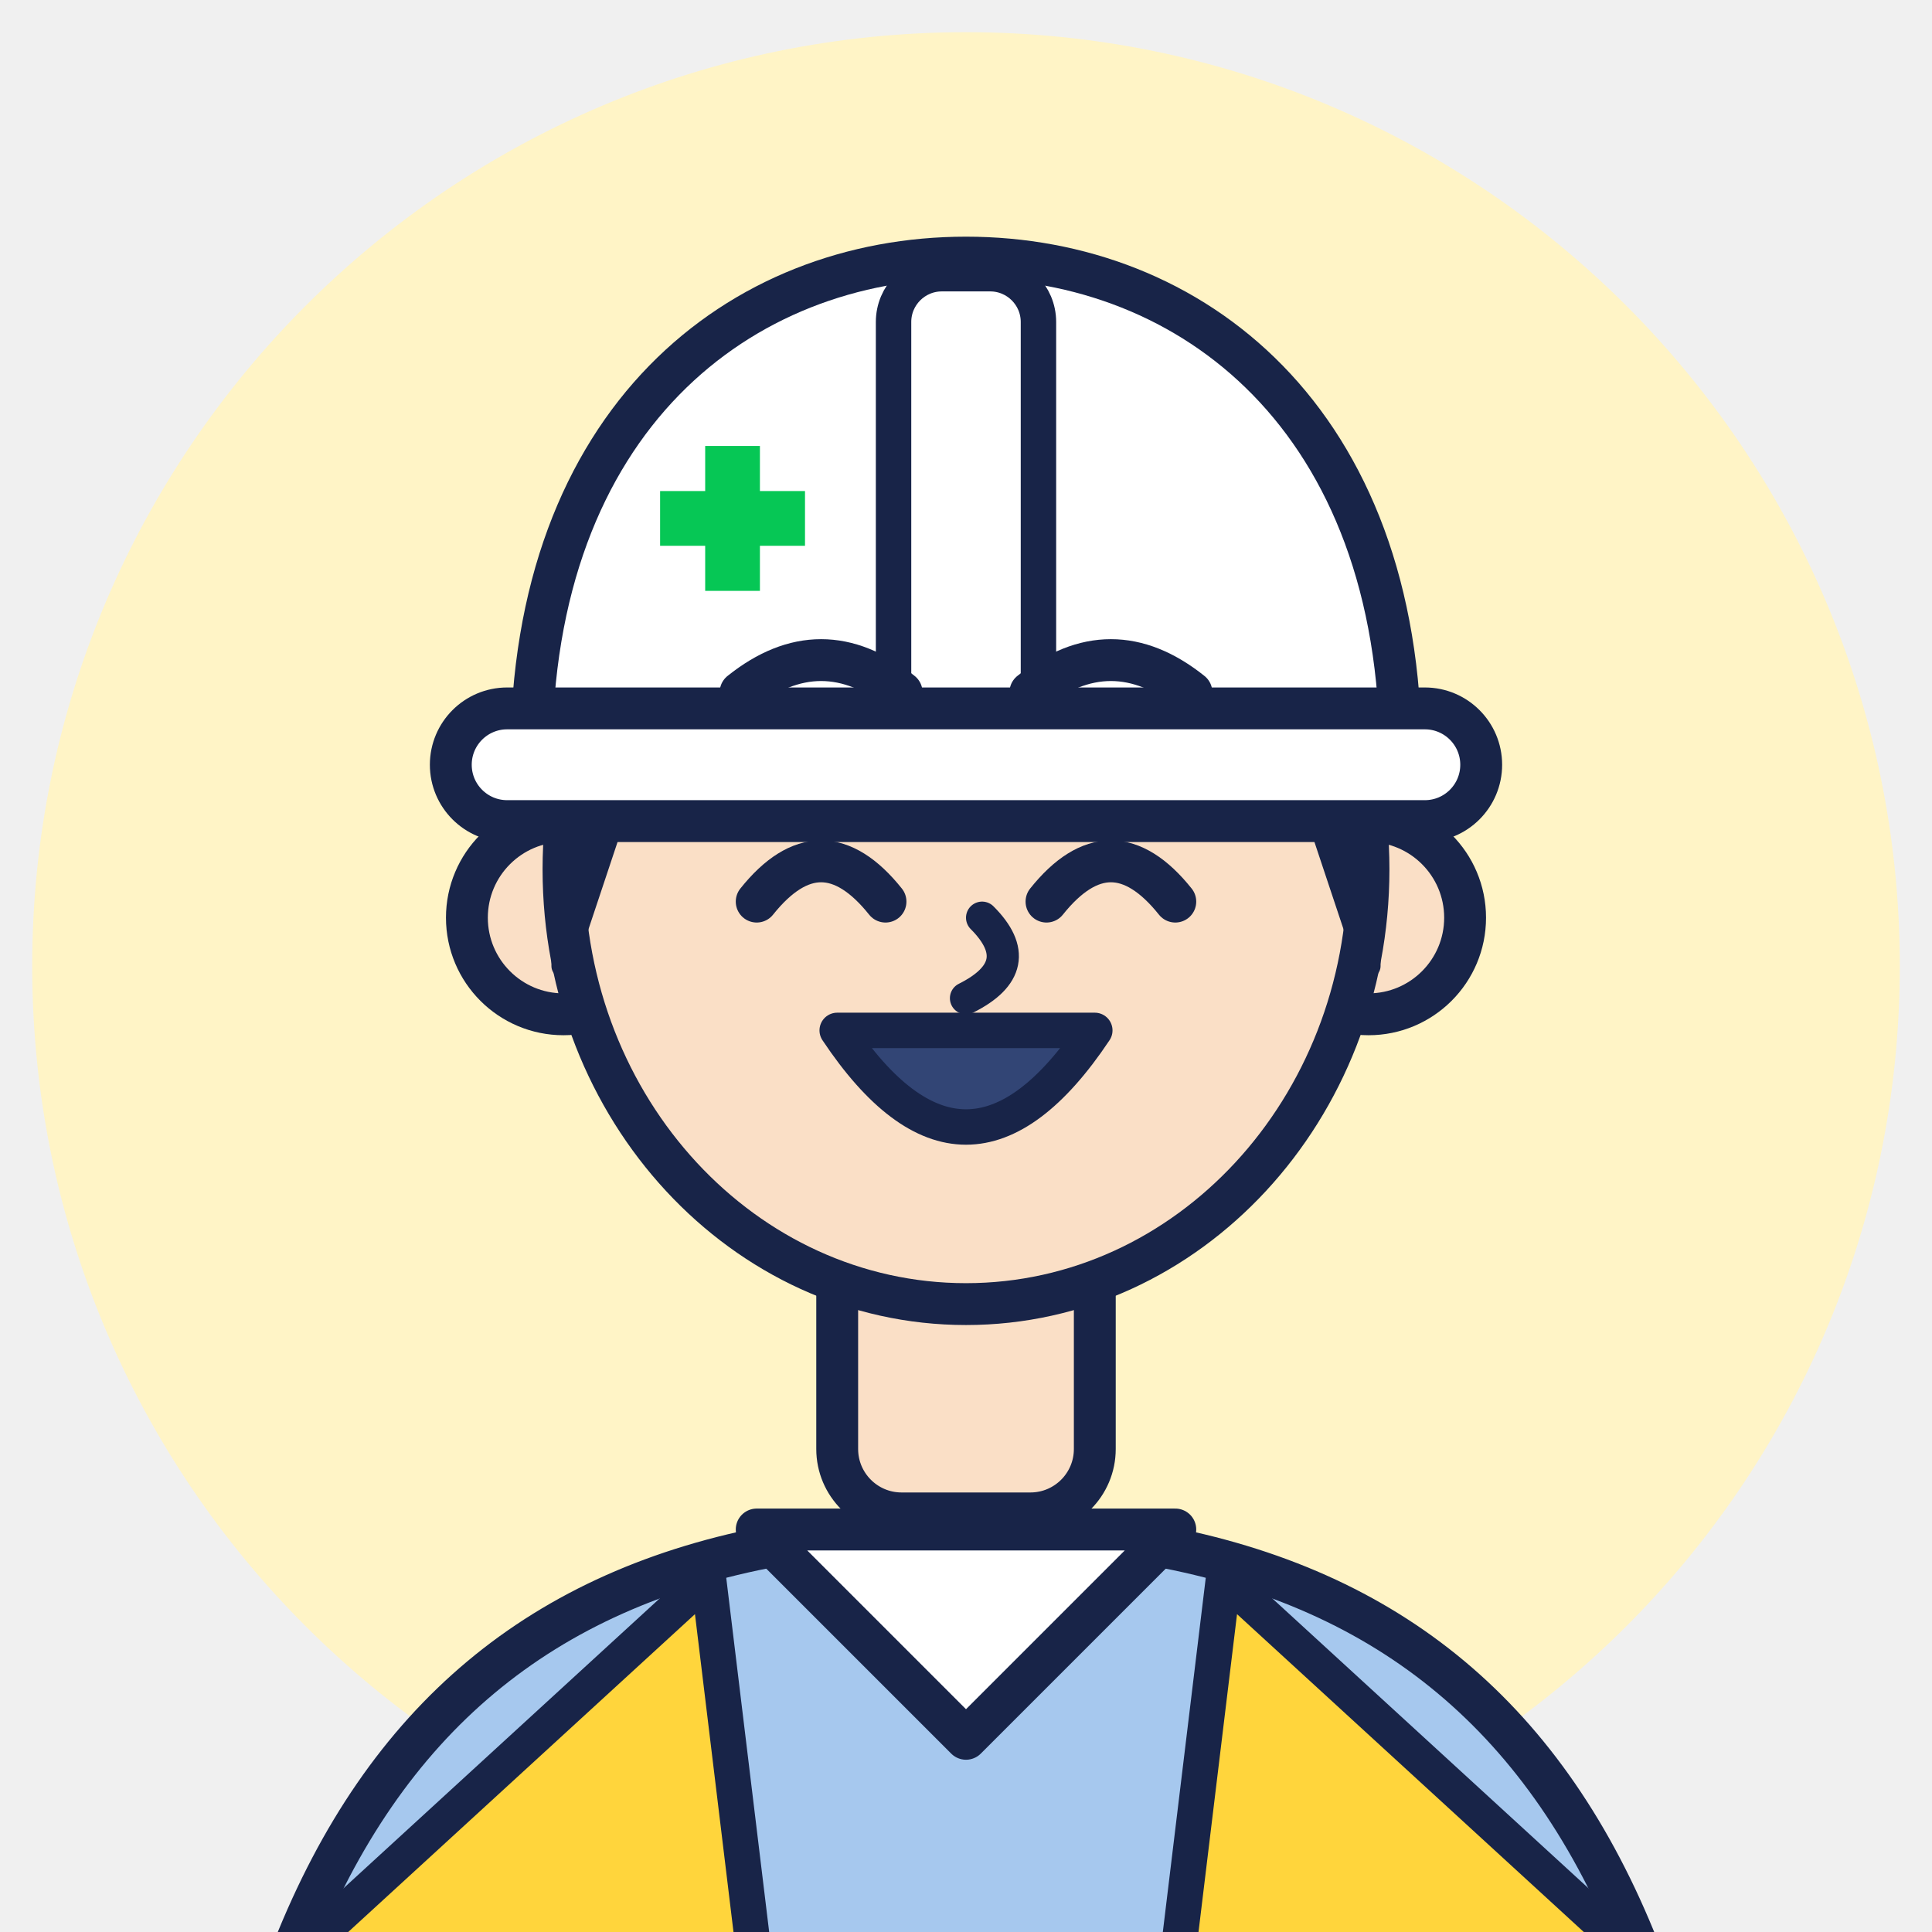
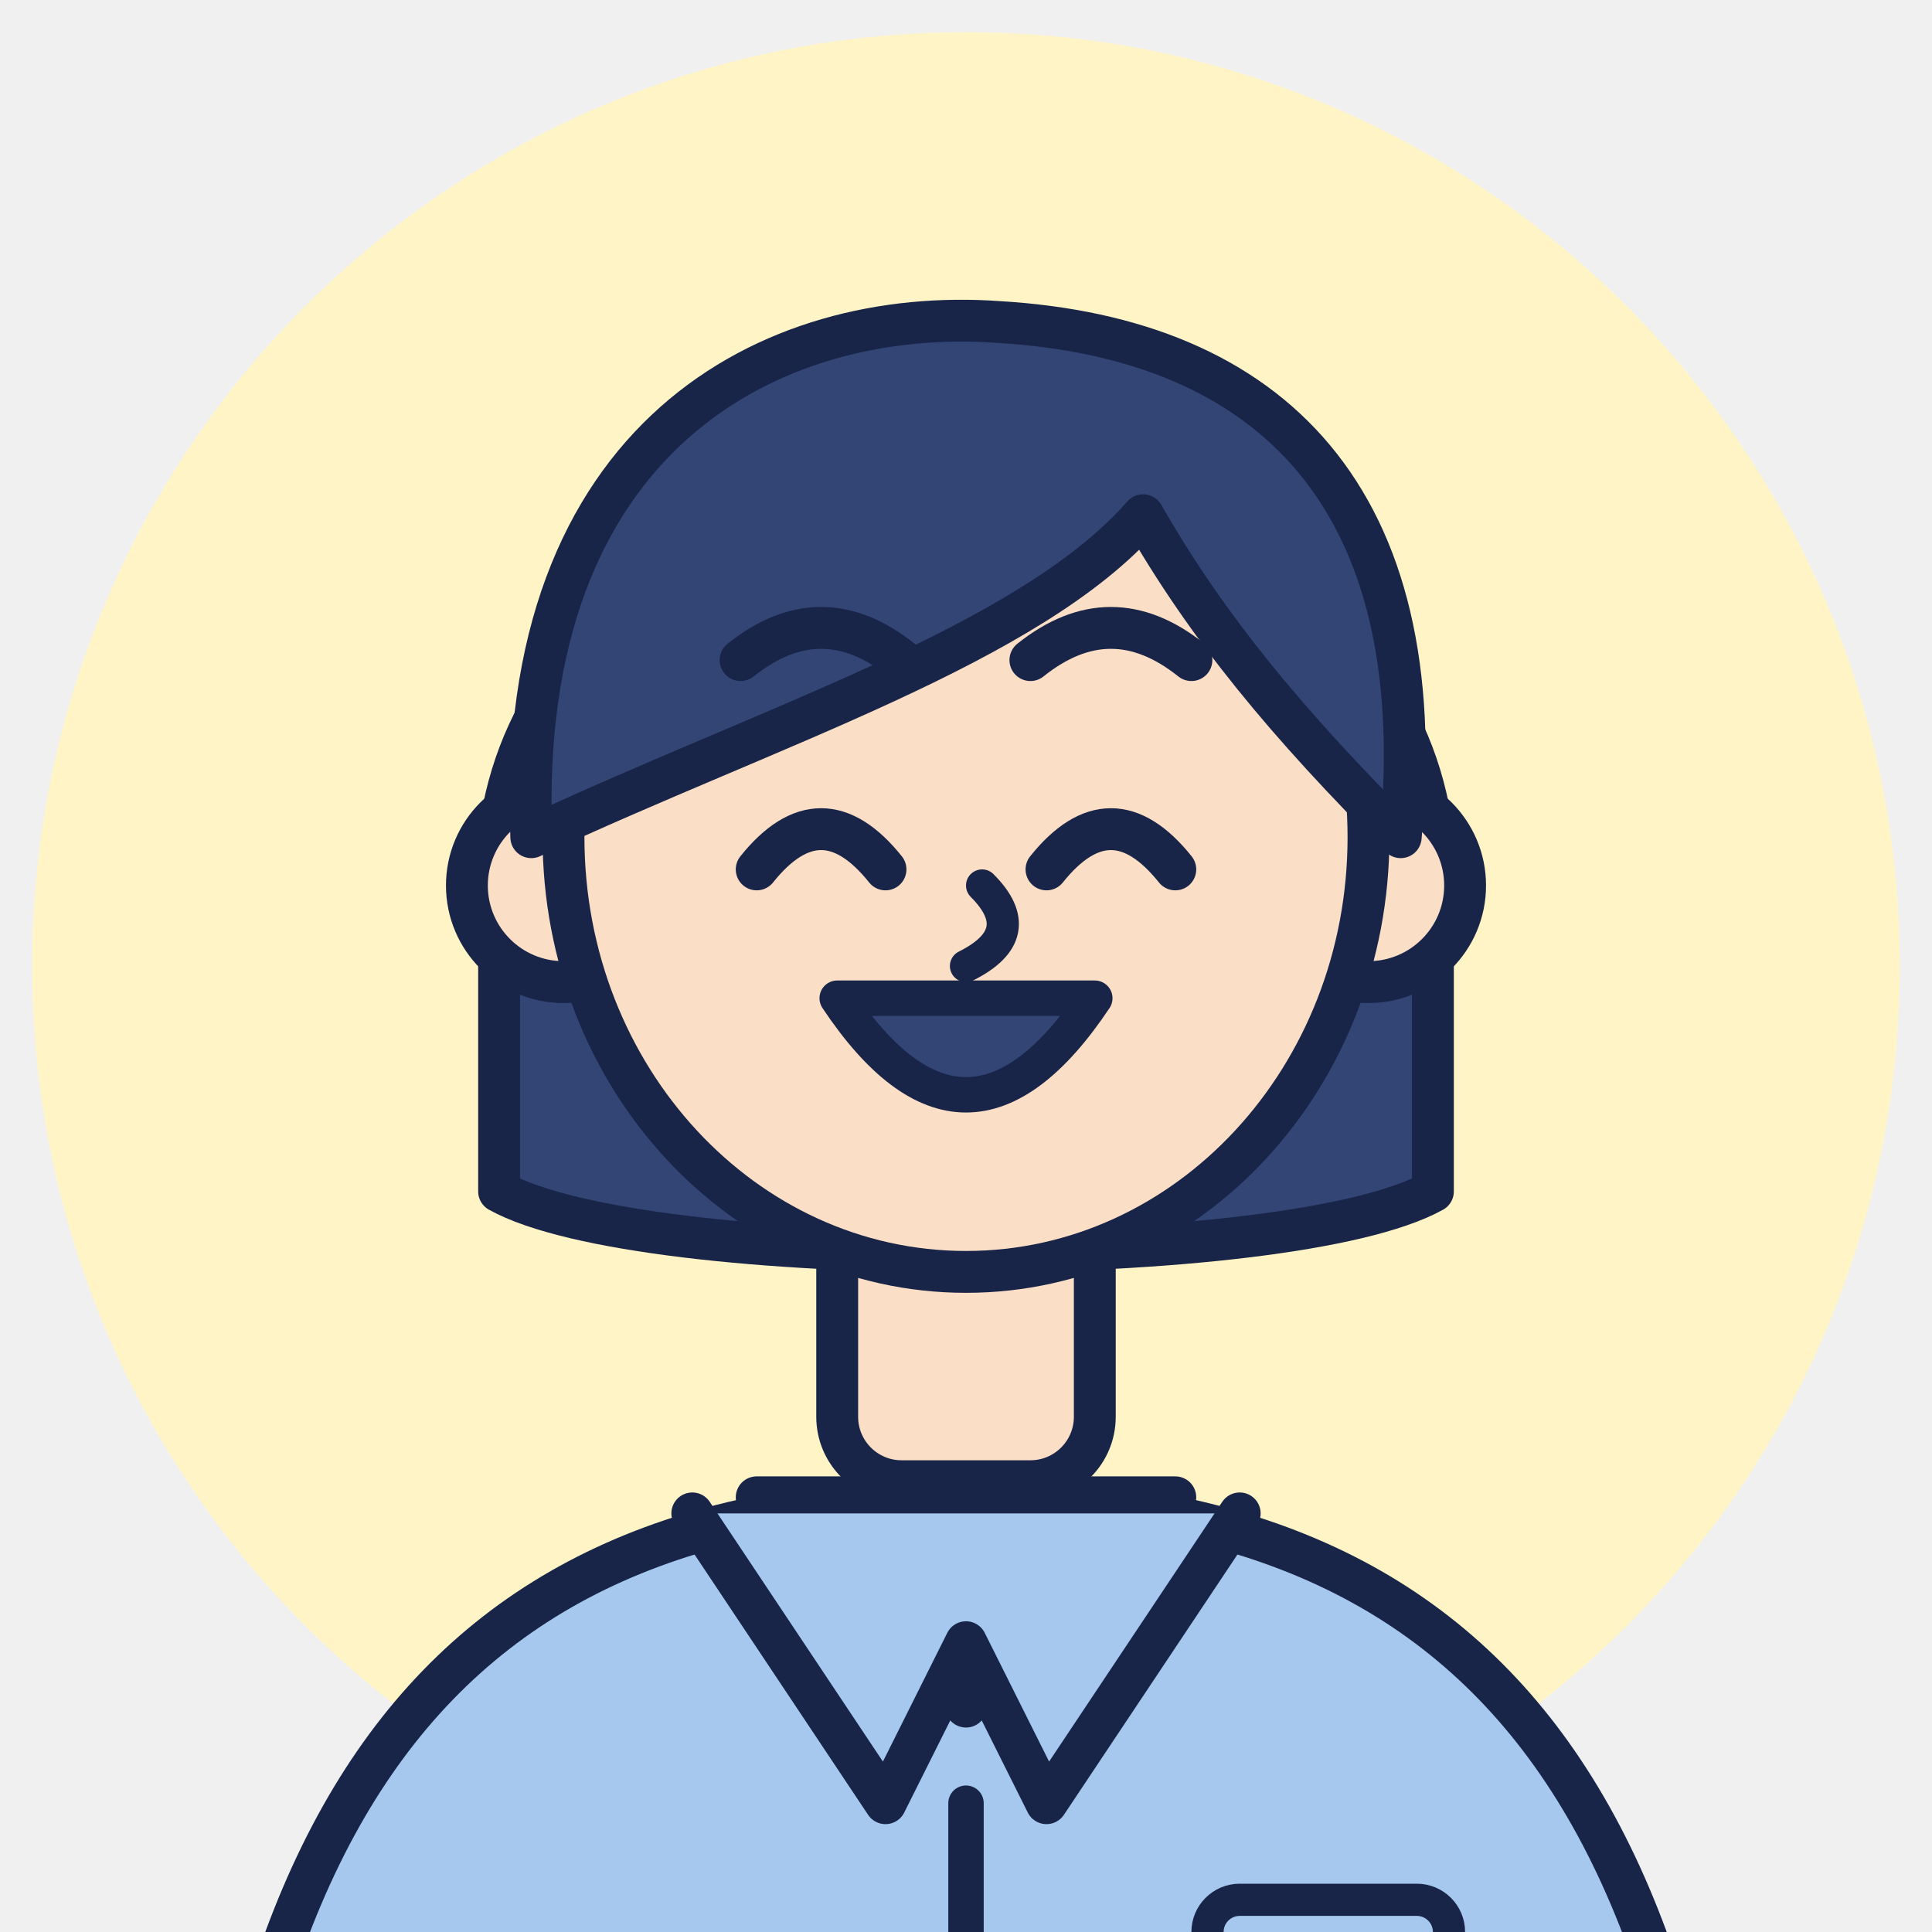
- <svg xmlns="http://www.w3.org/2000/svg" viewBox="0 0 120 120" width="120" height="120" role="img" aria-label="ヘルメットの社長（入口の事例）">
+ <svg xmlns="http://www.w3.org/2000/svg" viewBox="0 0 120 120" width="120" height="120" role="img" aria-label="作業着の女性社員（入口の事例：女性を採った収集の会社）">
  <circle cx="60" cy="60" r="58" fill="#fff4c6" />
-   <g transform="translate(60 54)">
+   <g transform="translate(60 52)">
    <rect x="-8" y="16" width="16" height="24" rx="4" fill="#fadfc6" stroke="#182448" stroke-width="2.6" stroke-linejoin="round" stroke-linecap="round" />
    <path d="M-48 110 C-48 62 -34 41 0 41 C34 41 48 62 48 110Z" fill="#a6c8ee" stroke="#182448" stroke-width="2.6" stroke-linejoin="round" stroke-linecap="round" />
    <path d="M-13 41 L0 54 L13 41Z" fill="#ffffff" stroke="#182448" stroke-width="2.6" stroke-linejoin="round" stroke-linecap="round" />
-     <path d="M-40 66 L-16 44 L-8 110 L-40 110Z" fill="#ffd53c" stroke="#182448" stroke-width="2.2" stroke-linejoin="round" stroke-linecap="round" />
-     <path d="M40 66 L16 44 L8 110 L40 110Z" fill="#ffd53c" stroke="#182448" stroke-width="2.2" stroke-linejoin="round" stroke-linecap="round" />
-     <path d="M-36.0 88.0L-10.0 88.0" fill="none" stroke="#ffffff" stroke-width="4" stroke-linecap="round" />
-     <path d="M36.0 88.0L10.0 88.0" fill="none" stroke="#ffffff" stroke-width="4" stroke-linecap="round" />
+     <path d="M-17 42 L-5 60 L0 50 L5 60 L17 42" fill="#a6c8ee" stroke="#182448" stroke-width="2.6" stroke-linejoin="round" stroke-linecap="round" />
+     <path d="M0.0 60.0L0.0 110.0" fill="none" stroke="#182448" stroke-width="2.2" stroke-linecap="round" />
+     <rect x="15" y="66" width="15" height="11" rx="2" fill="none" stroke="#182448" stroke-width="2" stroke-linejoin="round" stroke-linecap="round" />
+     <path d="M-29 6 C-33 -30 33 -30 29 6 L29 22 C20 27 -20 27 -29 22Z" fill="#324575" stroke="#182448" stroke-width="2.6" stroke-linejoin="round" stroke-linecap="round" />
    <circle cx="-25" cy="3" r="6" fill="#fadfc6" stroke="#182448" stroke-width="2.6" stroke-linejoin="round" stroke-linecap="round" />
    <circle cx="25" cy="3" r="6" fill="#fadfc6" stroke="#182448" stroke-width="2.6" stroke-linejoin="round" stroke-linecap="round" />
    <ellipse cx="0" cy="0" rx="25" ry="27" fill="#fadfc6" stroke="#182448" stroke-width="2.6" stroke-linejoin="round" stroke-linecap="round" />
-     <path d="M-25 -6 L-25 6 L-21 -6Z" fill="#182448" stroke="#182448" stroke-width="1.5" stroke-linejoin="round" stroke-linecap="round" />
-     <path d="M25 -6 L25 6 L21 -6Z" fill="#182448" stroke="#182448" stroke-width="1.5" stroke-linejoin="round" stroke-linecap="round" />
-     <path d="M-27 -7 C-27 -28 -14 -38 0 -38 C14 -38 27 -28 27 -7Z" fill="#ffffff" stroke="#182448" stroke-width="2.6" stroke-linejoin="round" stroke-linecap="round" />
-     <rect x="-4.5" y="-37" width="9" height="29" rx="3" fill="#ffffff" stroke="#182448" stroke-width="2.2" stroke-linejoin="round" stroke-linecap="round" />
-     <rect x="-32" y="-10" width="64" height="7" rx="3.5" fill="#ffffff" stroke="#182448" stroke-width="2.6" stroke-linejoin="round" stroke-linecap="round" />
-     <rect x="-19" y="-23.5" width="9" height="3.4" rx="0" fill="#06c755" />
-     <rect x="-16.2" y="-26.3" width="3.4" height="9" rx="0" fill="#06c755" />
+     <path d="M-27 0 C-28 -25 -12 -33 2 -32 C19 -31 29 -21 27 0 C20 -7 15 -13 11 -20 C4 -12 -12 -7 -27 0Z" fill="#324575" stroke="#182448" stroke-width="2.6" stroke-linejoin="round" stroke-linecap="round" />
    <path d="M-14 -11 Q-9 -15 -4 -11" fill="none" stroke="#182448" stroke-width="2.6" stroke-linejoin="round" stroke-linecap="round" />
    <path d="M4 -11 Q9 -15 14 -11" fill="none" stroke="#182448" stroke-width="2.6" stroke-linejoin="round" stroke-linecap="round" />
    <path d="M-13 2 Q-9 -3 -5 2" fill="none" stroke="#182448" stroke-width="2.6" stroke-linejoin="round" stroke-linecap="round" />
    <path d="M5 2 Q9 -3 13 2" fill="none" stroke="#182448" stroke-width="2.6" stroke-linejoin="round" stroke-linecap="round" />
    <path d="M-8 10 Q0 22 8 10Z" fill="#324575" stroke="#182448" stroke-width="2.2" stroke-linejoin="round" stroke-linecap="round" />
    <path d="M1 3 Q4 6 0 8" fill="none" stroke="#182448" stroke-width="2" stroke-linejoin="round" stroke-linecap="round" />
  </g>
</svg>
